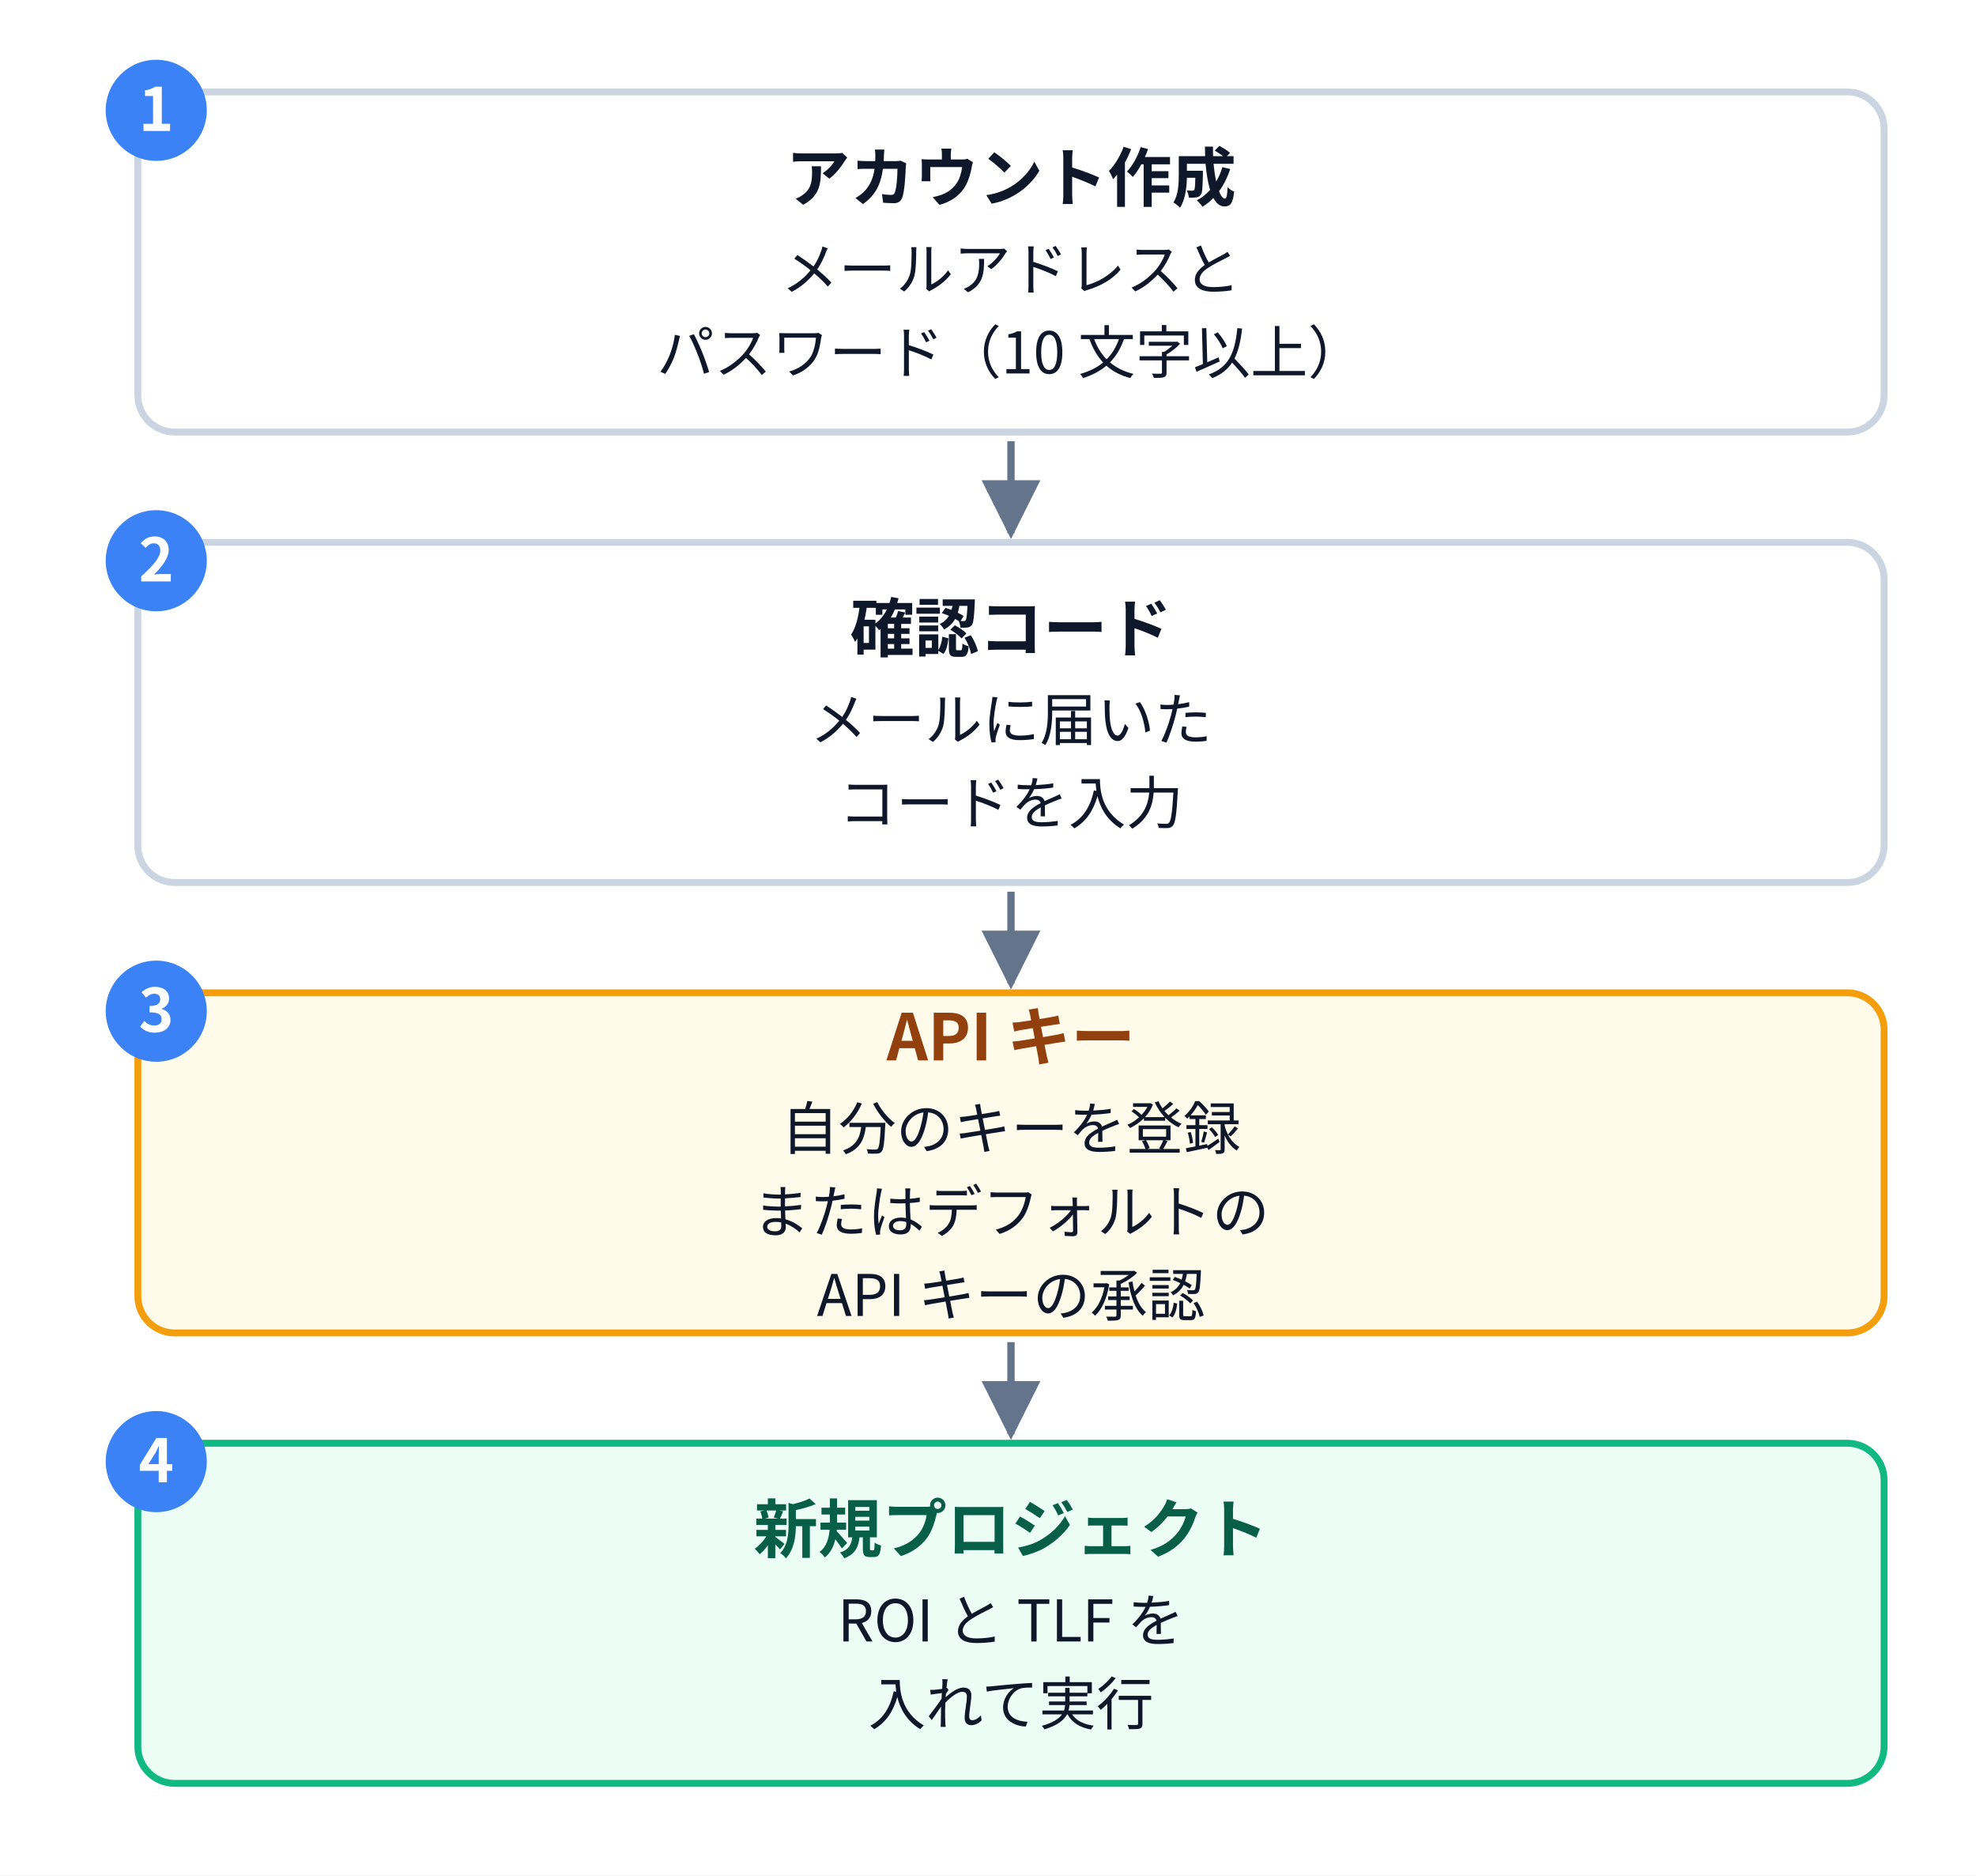
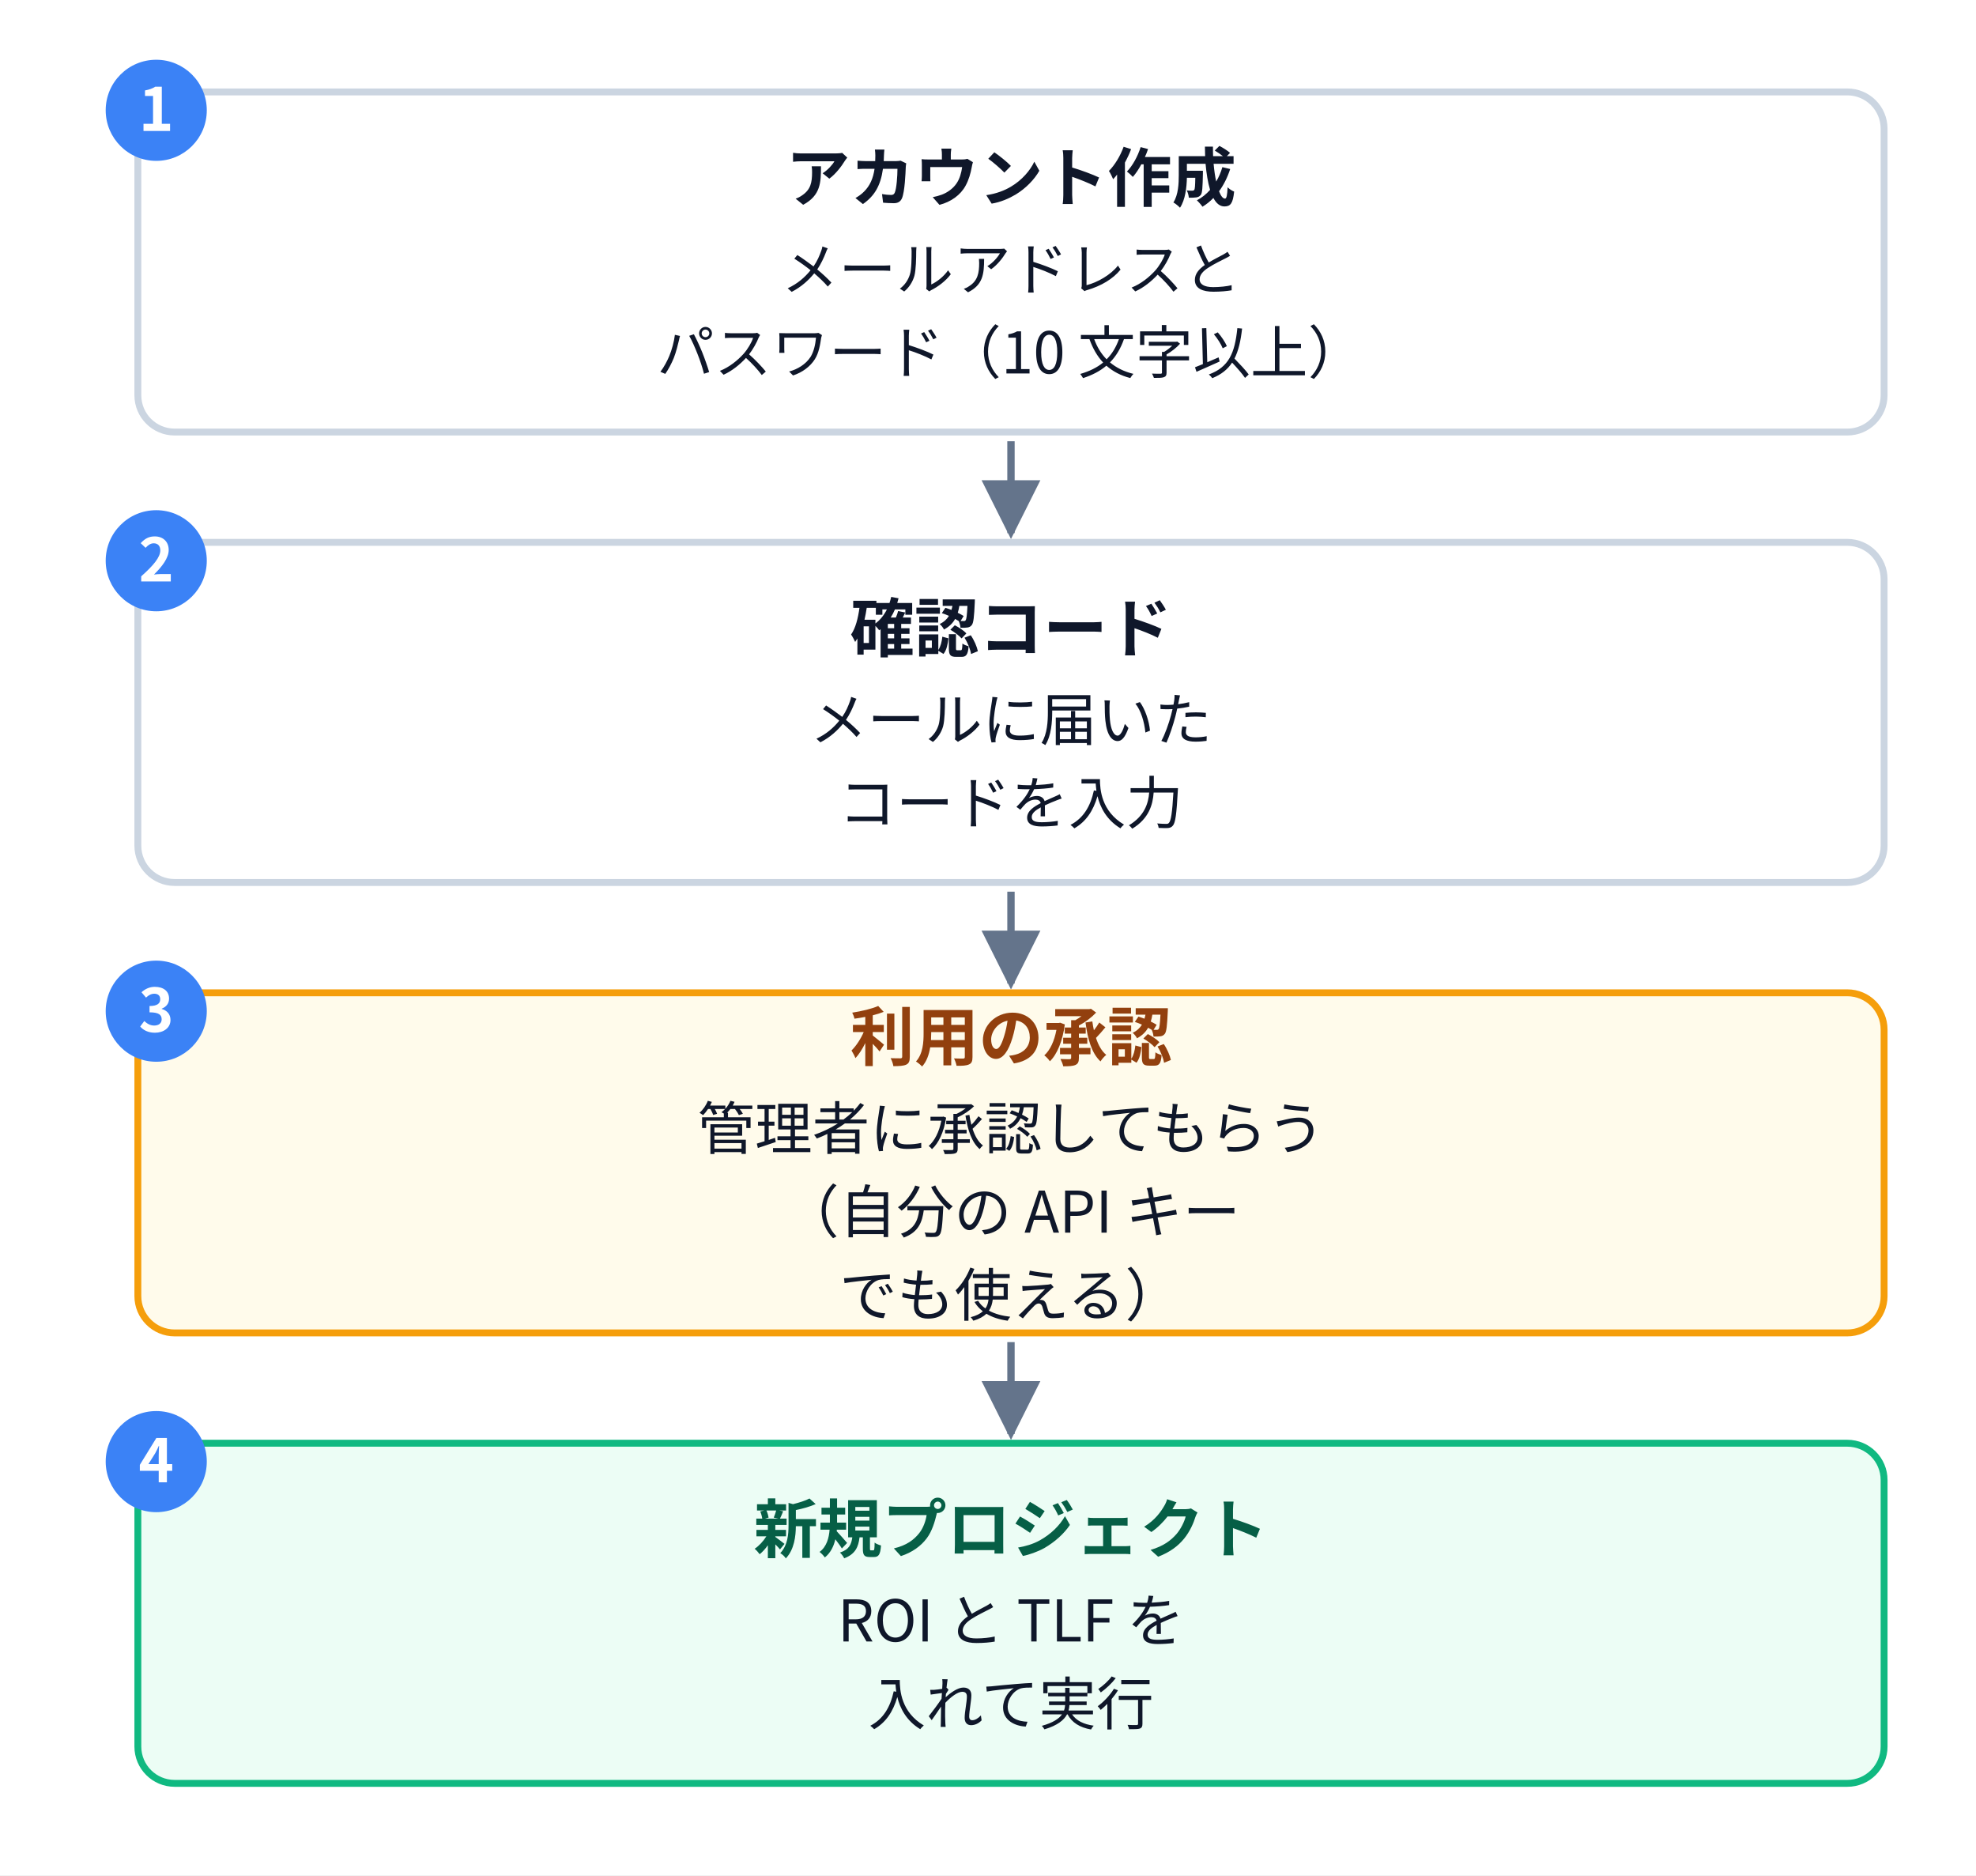
<svg xmlns="http://www.w3.org/2000/svg" viewBox="0 0 430 408" width="430" height="408" role="img" aria-labelledby="t d" lang="ja" font-family="'Noto Sans JP','Hiragino Sans','Hiragino Kaku Gothic ProN','Yu Gothic UI','Yu Gothic',Meiryo,'Noto Sans CJK JP',system-ui,-apple-system,'Segoe UI',sans-serif">
  <defs>
    <marker id="arrow-64748b" viewBox="0 0 10 10" refX="9" refY="5" markerWidth="8" markerHeight="8" orient="auto-start-reverse">
      <path d="M0 0 L10 5 L0 10 z" fill="#64748b" />
    </marker>
    <marker id="arrow-3b82f6" viewBox="0 0 10 10" refX="9" refY="5" markerWidth="8" markerHeight="8" orient="auto-start-reverse">
      <path d="M0 0 L10 5 L0 10 z" fill="#3b82f6" />
    </marker>
    <marker id="arrow-8b5cf6" viewBox="0 0 10 10" refX="9" refY="5" markerWidth="8" markerHeight="8" orient="auto-start-reverse">
      <path d="M0 0 L10 5 L0 10 z" fill="#8b5cf6" />
    </marker>
    <marker id="arrow-10b981" viewBox="0 0 10 10" refX="9" refY="5" markerWidth="8" markerHeight="8" orient="auto-start-reverse">
      <path d="M0 0 L10 5 L0 10 z" fill="#10b981" />
    </marker>
    <marker id="arrow-f59e0b" viewBox="0 0 10 10" refX="9" refY="5" markerWidth="8" markerHeight="8" orient="auto-start-reverse">
      <path d="M0 0 L10 5 L0 10 z" fill="#f59e0b" />
    </marker>
    <marker id="arrow-ef4444" viewBox="0 0 10 10" refX="9" refY="5" markerWidth="8" markerHeight="8" orient="auto-start-reverse">
      <path d="M0 0 L10 5 L0 10 z" fill="#ef4444" />
    </marker>
  </defs>
  <rect width="430" height="408" fill="#ffffff" />
  <rect x="30" y="20" width="380" height="74" rx="8" fill="#ffffff" stroke="#cbd5e1" stroke-width="1.5" />
  <text x="220" y="43.775" font-size="14" font-weight="700" fill="#0f172a" text-anchor="middle">
    <tspan>アカウント作成</tspan>
  </text>
  <text x="220" y="63.125" font-size="12.5" font-weight="400" fill="#0f172a" text-anchor="middle">
    <tspan>メールアドレスと</tspan>
  </text>
  <text x="220" y="81.25" font-size="12.5" font-weight="400" fill="#0f172a" text-anchor="middle">
    <tspan>パスワード（10 文字以上）</tspan>
  </text>
  <circle cx="34" cy="24" r="11" fill="#3b82f6" />
  <text x="34" y="28.5" font-size="13" font-weight="700" fill="#ffffff" text-anchor="middle">
    <tspan>1</tspan>
  </text>
  <path d="M220 96 L220 116" fill="none" stroke="#64748b" stroke-width="1.6" marker-end="url(#arrow-64748b)" />
  <rect x="30" y="118" width="380" height="74" rx="8" fill="#ffffff" stroke="#cbd5e1" stroke-width="1.5" />
  <text x="220" y="141.775" font-size="14" font-weight="700" fill="#0f172a" text-anchor="middle">
    <tspan>確認コード</tspan>
  </text>
  <text x="220" y="161.125" font-size="12.5" font-weight="400" fill="#0f172a" text-anchor="middle">
    <tspan>メールに届いた</tspan>
  </text>
  <text x="220" y="179.25" font-size="12.5" font-weight="400" fill="#0f172a" text-anchor="middle">
    <tspan>コードを入力</tspan>
  </text>
  <circle cx="34" cy="122" r="11" fill="#3b82f6" />
  <text x="34" y="126.5" font-size="13" font-weight="700" fill="#ffffff" text-anchor="middle">
    <tspan>2</tspan>
  </text>
  <path d="M220 194 L220 214" fill="none" stroke="#64748b" stroke-width="1.6" marker-end="url(#arrow-64748b)" />
  <rect x="30" y="216" width="380" height="74" rx="8" fill="#fffbeb" stroke="#f59e0b" stroke-width="1.5" />
  <text x="220" y="230.713" font-size="14" font-weight="700" fill="#92400e" text-anchor="middle">
-     <tspan>API キー</tspan>
+     <tspan>利用の承認</tspan>
  </text>
  <text x="220" y="250.062" font-size="12.5" font-weight="400" fill="#0f172a" text-anchor="middle">
-     <tspan>自分のキーを登録</tspan>
+     <tspan>管理者に承認してもらう</tspan>
  </text>
  <text x="220" y="268.188" font-size="12.5" font-weight="400" fill="#0f172a" text-anchor="middle">
-     <tspan>またはデフォルトの</tspan>
+     <tspan>（自分の API キー</tspan>
  </text>
  <text x="220" y="286.312" font-size="12.5" font-weight="400" fill="#0f172a" text-anchor="middle">
-     <tspan>API キーの承認</tspan>
+     <tspan>でも使える）</tspan>
  </text>
  <circle cx="34" cy="220" r="11" fill="#3b82f6" />
  <text x="34" y="224.5" font-size="13" font-weight="700" fill="#ffffff" text-anchor="middle">
    <tspan>3</tspan>
  </text>
  <path d="M220 292 L220 312" fill="none" stroke="#64748b" stroke-width="1.6" marker-end="url(#arrow-64748b)" />
  <rect x="30" y="314" width="380" height="74" rx="8" fill="#ecfdf5" stroke="#10b981" stroke-width="1.5" />
  <text x="220" y="337.775" font-size="14" font-weight="700" fill="#065f46" text-anchor="middle">
    <tspan>新規プロジェクト</tspan>
  </text>
  <text x="220" y="357.125" font-size="12.5" font-weight="400" fill="#0f172a" text-anchor="middle">
    <tspan>ROI と TLF を</tspan>
  </text>
  <text x="220" y="375.25" font-size="12.5" font-weight="400" fill="#0f172a" text-anchor="middle">
    <tspan>入れて実行</tspan>
  </text>
  <circle cx="34" cy="318" r="11" fill="#3b82f6" />
  <text x="34" y="322.5" font-size="13" font-weight="700" fill="#ffffff" text-anchor="middle">
    <tspan>4</tspan>
  </text>
</svg>
